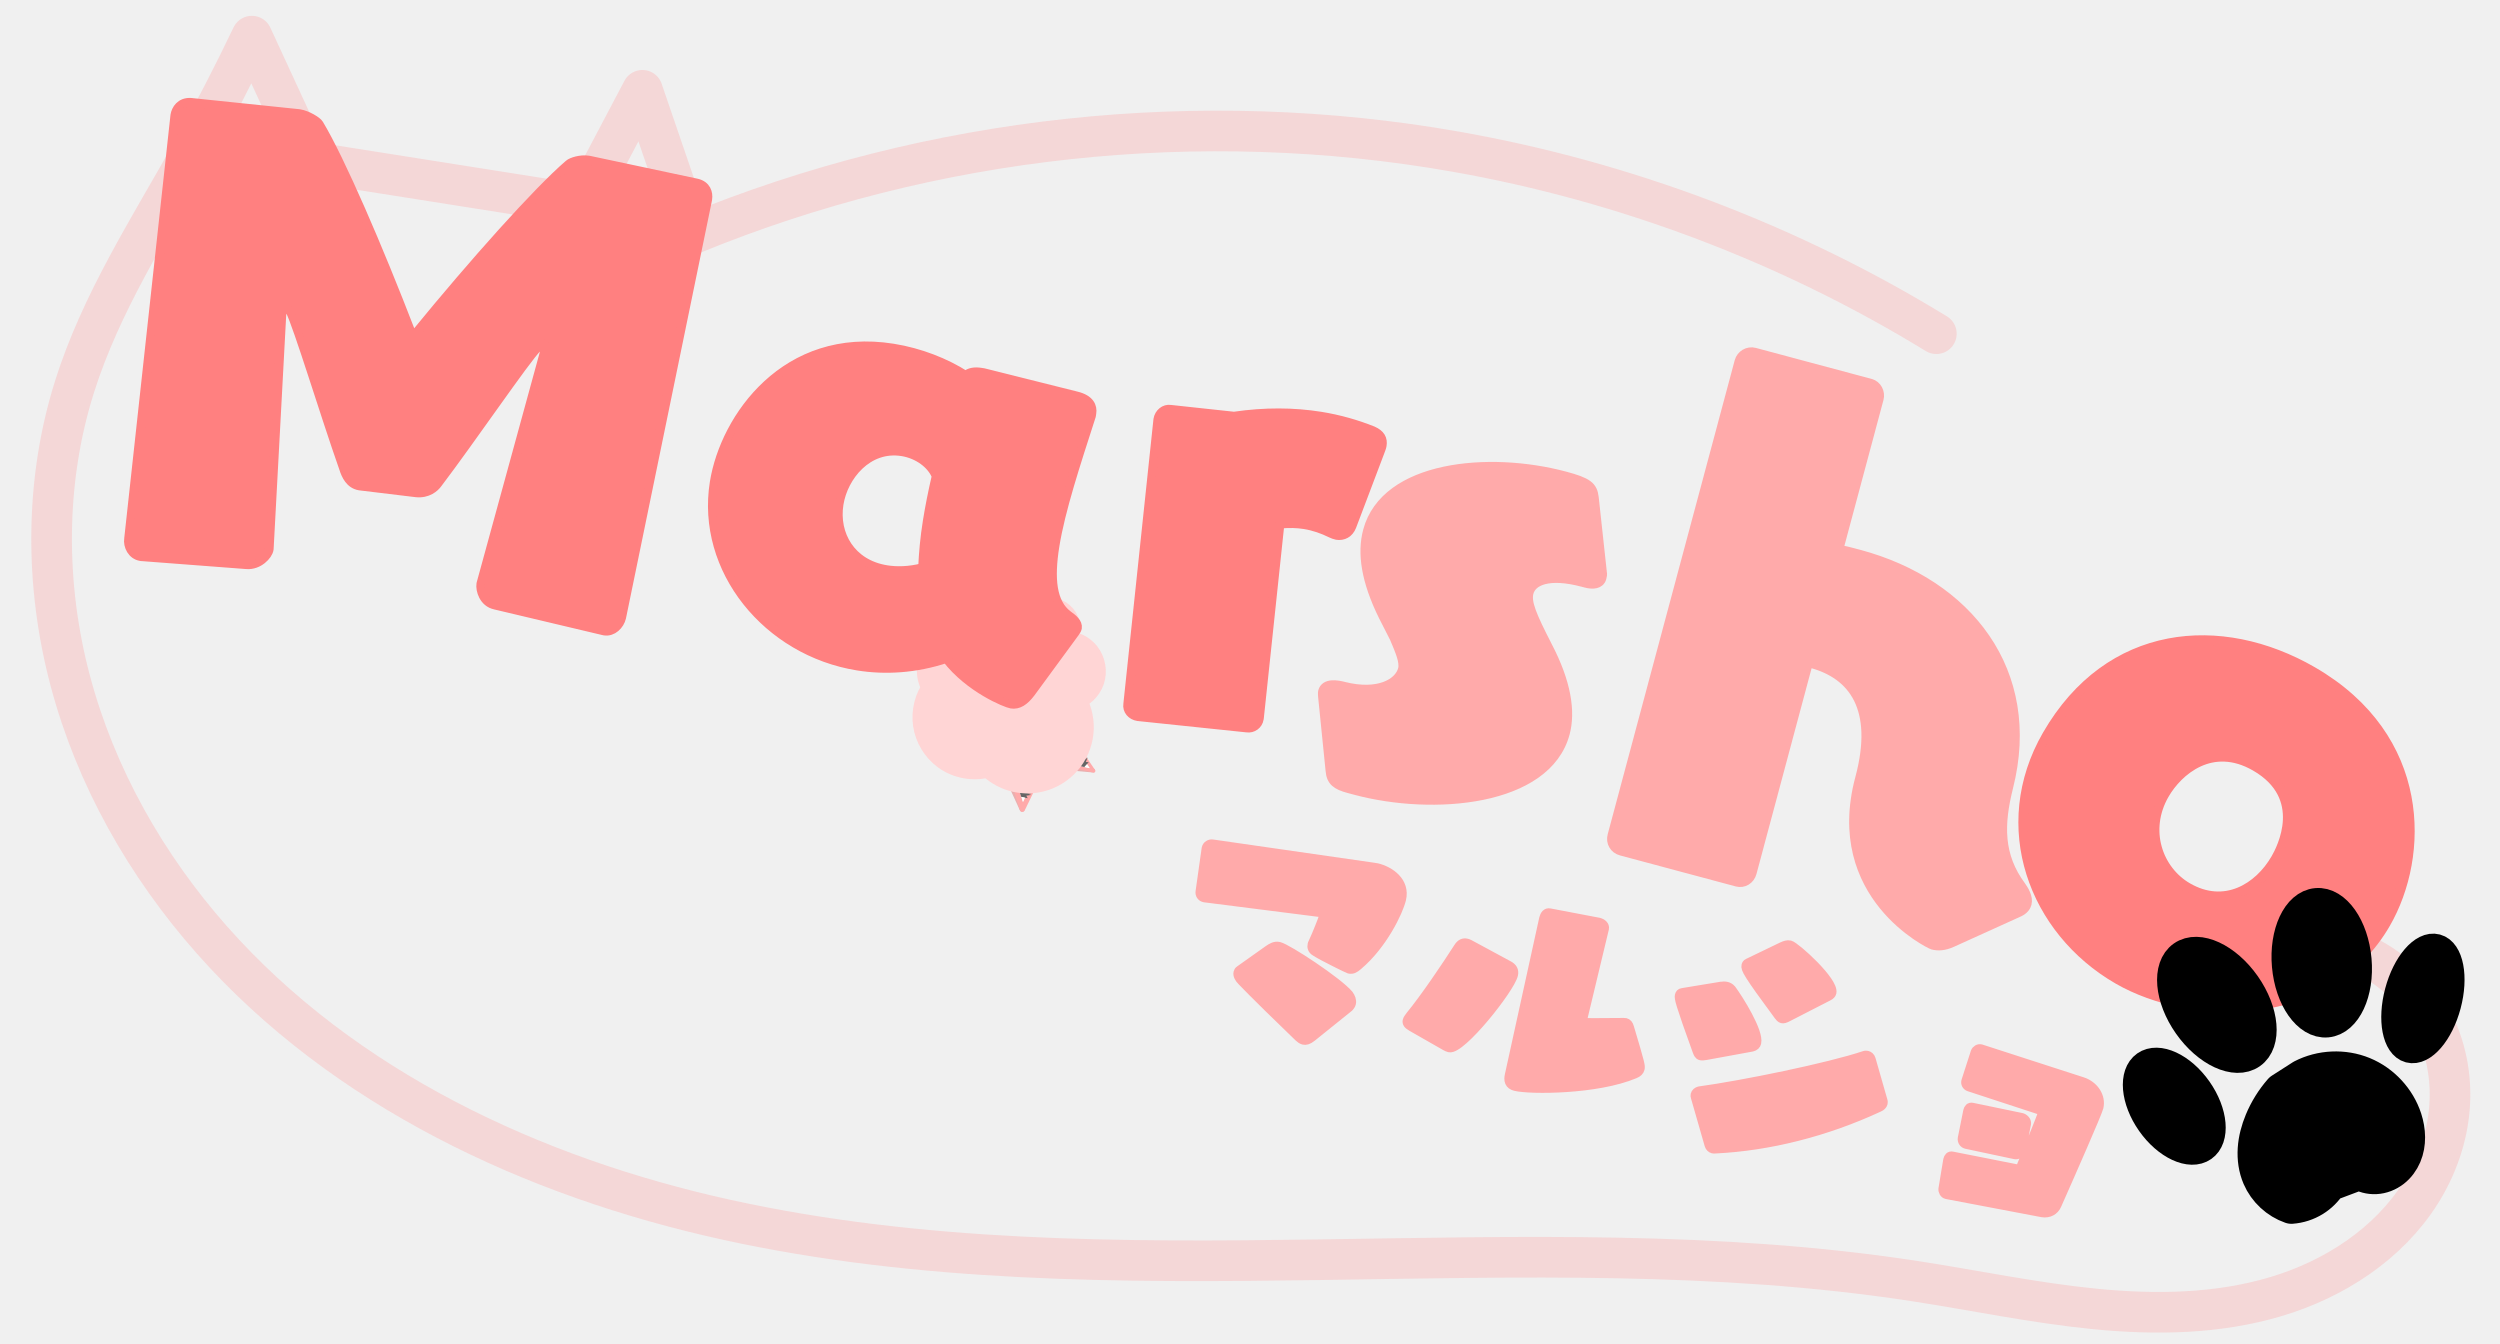
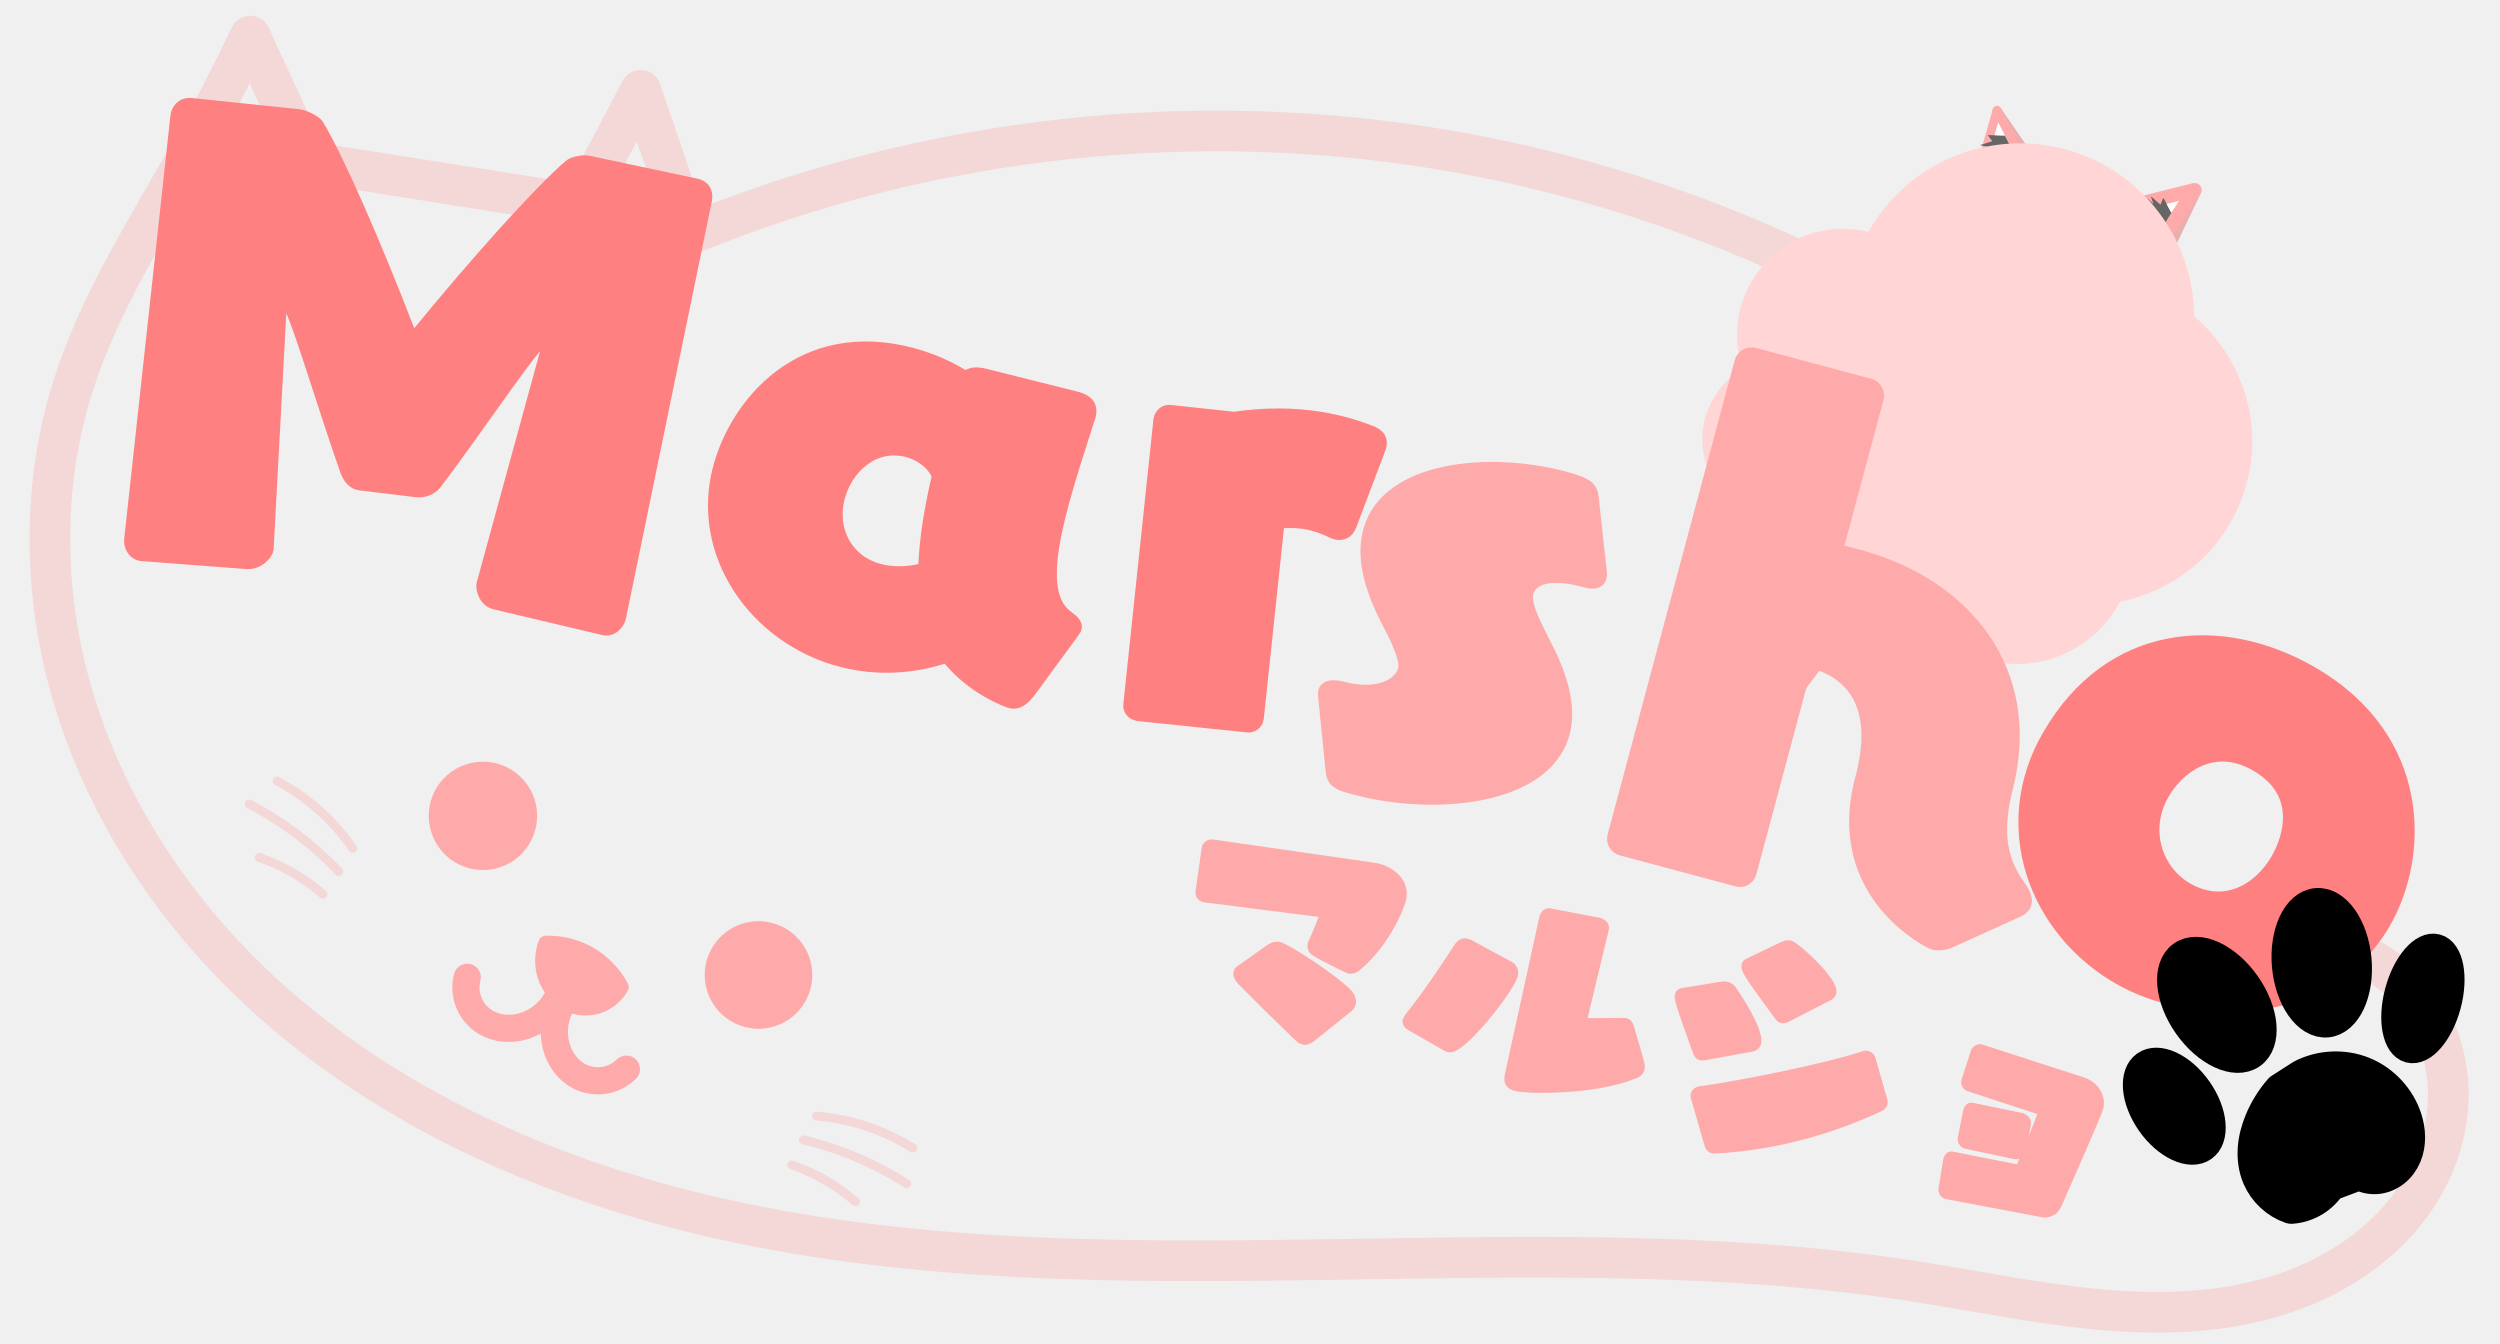
- <svg xmlns="http://www.w3.org/2000/svg" width="800" height="430" viewBox="0 0 211.667 113.771" version="1.1" id="svg1">
+ <svg xmlns="http://www.w3.org/2000/svg" width="800" height="430" viewBox="0 0 211.667 113.771" version="1.1" id="svg1" xml:space="preserve">
  <defs id="defs1">
-     </defs>
+     <clipPath clipPathUnits="userSpaceOnUse" id="clipPath5">
+       <path id="path50" style="stroke-width:0.1;stroke-linecap:square;paint-order:markers fill stroke;stop-color:#000000" d="m 438.251,553.764 859.871,0 v 201.396 l -859.871,0 z" />
+     </clipPath>
+     <clipPath clipPathUnits="userSpaceOnUse" id="clipPath24">
+       <rect style="fill:none;stroke:#000000;stroke-width:1;stroke-linecap:butt;stroke-linejoin:bevel;paint-order:stroke markers fill;stop-color:#000000" id="rect24" width="45" height="77.937" x="251.534" y="222.735" />
+     </clipPath>
+     <linearGradient id="swatch7">
+       <stop style="stop-color:#000000;stop-opacity:1;" offset="0" id="stop7" />
+     </linearGradient>
+   </defs>
  <g id="layer1">
-     <g id="g9" transform="translate(2.766515,-44.99227)">
-       <g id="g5" transform="matrix(-4.028127,5.035674,-5.035674,-4.028127,1412.25,333.7686)">
-         <path style="fill:#e9afaf;fill-opacity:1;stroke:#e9afaf;stroke-width:0.051;stroke-linecap:round;stroke-linejoin:bevel;stroke-dasharray:none;stroke-dashoffset:0;stroke-opacity:1;paint-order:normal" d="m 101.034,181.799 0.132,0.2" id="path21" />
-         <path style="fill:#e9afaf;fill-opacity:1;stroke:#e9afaf;stroke-width:0.063;stroke-linecap:round;stroke-linejoin:bevel;stroke-dasharray:none;stroke-dashoffset:0;stroke-opacity:1;paint-order:normal" d="m 102.015,182.21 -0.132,0.263" id="path21-3" />
-         <path style="fill:none;fill-opacity:1;stroke:#ffaaaa;stroke-width:0.044;stroke-linecap:round;stroke-linejoin:round;stroke-dasharray:none;stroke-dashoffset:0;stroke-opacity:1;paint-order:normal" d="m 100.913,182.182 0.121,-0.391 0.237,0.495" id="path8" />
-         <path style="fill:#666666;fill-opacity:1;stroke:none;stroke-width:0.072;stroke-linecap:round;stroke-linejoin:bevel;stroke-dasharray:none;stroke-dashoffset:0;stroke-opacity:1;paint-order:normal" d="m 101.07,181.918 -0.085,-0.004 0.022,0.031 -0.062,0.018 0.041,0.01 -0.046,0.011 0.155,-0.015 z" id="path23" />
-         <path style="fill:none;fill-opacity:1;stroke:#ffaaaa;stroke-width:0.069;stroke-linecap:round;stroke-linejoin:round;stroke-dasharray:none;stroke-dashoffset:0;stroke-opacity:1;paint-order:normal" d="m 101.613,182.299 0.399,-0.091 -0.311,0.453" id="path8-7" />
-         <path style="fill:none;fill-opacity:1;stroke:#ffaaaa;stroke-width:0.337;stroke-linecap:round;stroke-linejoin:round;stroke-dasharray:none;stroke-opacity:1;paint-order:normal" d="m 100.594,183.659 -1.207,1.536" id="path2" />
-         <path style="fill:#666666;fill-opacity:1;stroke:none;stroke-width:0.072;stroke-linecap:round;stroke-linejoin:bevel;stroke-dasharray:none;stroke-dashoffset:0;stroke-opacity:1;paint-order:normal" d="m 101.894,182.32 -0.039,-0.076 -0.015,0.035 -0.047,-0.044 0.012,0.04 -0.033,-0.034 0.091,0.127 z" id="path23-0" />
-         <path style="fill:#ffd5d5;fill-opacity:1;stroke:#ffd5d5;stroke-width:1;stroke-linecap:round;stroke-linejoin:round;stroke-dasharray:none;stroke-dashoffset:0;stroke-opacity:1" d="M 7.1,10.115 6.977,8.743 C 6.867,8.827 6.778,8.939 6.722,9.065 c -0.056,0.127 -0.079,0.268 -0.067,0.406 0.012,0.138 0.06,0.273 0.138,0.387 0.078,0.115 0.185,0.209 0.309,0.272 0.147,0.075 0.317,0.103 0.48,0.082 0.163,-0.022 0.32,-0.094 0.442,-0.204 0.268,0.229 0.637,0.333 0.985,0.279 0.225,-0.035 0.439,-0.134 0.611,-0.282 C 9.793,9.858 9.923,9.661 9.991,9.444 10.495,9.425 10.989,9.198 11.332,8.827 11.674,8.457 11.862,7.947 11.841,7.442 11.817,6.845 11.495,6.267 11.001,5.93 11.045,5.58 10.999,5.219 10.868,4.891 10.71,4.498 10.429,4.155 10.074,3.923 9.72,3.691 9.293,3.571 8.869,3.584 8.446,3.597 8.027,3.744 7.688,3.997 7.348,4.251 7.089,4.61 6.956,5.013 6.67,4.798 6.273,4.74 5.937,4.863 5.602,4.987 5.338,5.288 5.259,5.637 5.205,5.879 5.237,6.14 5.35,6.362 5.463,6.583 5.654,6.763 5.882,6.861 5.765,6.761 5.616,6.699 5.462,6.688 5.308,6.676 5.152,6.716 5.022,6.799 4.892,6.882 4.79,7.008 4.735,7.152 c -0.055,0.144 -0.061,0.306 -0.019,0.454 0.034,0.118 0.098,0.227 0.185,0.313 0.087,0.086 0.196,0.15 0.315,0.183 0.118,0.033 0.245,0.035 0.364,0.006 C 5.699,8.079 5.811,8.02 5.901,7.936 5.574,8.13 5.346,8.482 5.302,8.859 c -0.026,0.222 0.009,0.451 0.1,0.656 0.092,0.204 0.239,0.383 0.423,0.511 0.183,0.128 0.402,0.206 0.625,0.221 0.223,0.016 0.45,-0.03 0.65,-0.131 z" id="path3" transform="matrix(0.3367294,0,0,0.3367294,98.11929,180.92)" />
-         <path style="fill:#ffffff;fill-opacity:1;stroke:none;stroke-width:0;stroke-linecap:round;stroke-linejoin:round;stroke-dasharray:none;stroke-dashoffset:0;stroke-opacity:1;paint-order:normal" d="m 101.042,181.916 c -0.012,-6.4e-4 -0.022,-10e-4 -0.022,-0.002 -2.5e-4,-2.5e-4 0.004,-0.014 0.009,-0.03 0.005,-0.016 0.01,-0.03 0.01,-0.029 6.7e-4,6.9e-4 0.028,0.056 0.029,0.06 7.5e-4,0.002 5.7e-4,0.002 -0.002,0.002 -0.001,-7e-5 -0.012,-6.5e-4 -0.024,-0.001 z" id="path24" />
-         <path style="fill:#ffffff;fill-opacity:1;stroke:none;stroke-width:0;stroke-linecap:round;stroke-linejoin:round;stroke-dasharray:none;stroke-dashoffset:0;stroke-opacity:1;paint-order:normal" d="m 101.882,182.297 c -0.006,-0.011 -0.01,-0.021 -0.01,-0.021 0.001,-6.6e-4 0.058,-0.014 0.059,-0.014 4.8e-4,5e-5 -0.007,0.011 -0.016,0.024 -0.009,0.013 -0.018,0.026 -0.019,0.028 -0.001,0.002 -0.003,0.004 -0.003,0.004 -3.9e-4,-2.9e-4 -0.005,-0.01 -0.011,-0.021 z" id="path25" />
-       </g>
-       <path style="fill:none;stroke:#f4d7d7;stroke-width:3.44;stroke-linecap:round;stroke-linejoin:round;stroke-dasharray:none;stroke-opacity:1" d="m 185.885,124.657 c 2.909,-1.574 6.448,-1.942 9.619,-1 3.171,0.943 5.934,3.184 7.511,6.092 1.228,2.265 1.739,4.895 1.552,7.464 -0.187,2.569 -1.062,5.073 -2.428,7.257 -2.732,4.368 -7.345,7.348 -12.282,8.82 -4.937,1.473 -10.195,1.548 -15.322,1.042 -5.127,-0.506 -10.179,-1.576 -15.271,-2.36 -33.239,-5.116 -67.715,2.031 -100.562,-5.187 C 42.28,143.176 26.259,135.686 15.116,123.093 9.545,116.797 5.283,109.288 3.123,101.162 0.963,93.037 0.951,84.296 3.472,76.276 5.702,69.183 9.796,62.856 13.426,56.367 c 1.796,-3.21 3.487,-6.478 5.07,-9.798 l 4.911,10.64 23.039,3.642 5.115,-9.698 4.174,12.195 c 20.328,-8.359 43.044,-10.816 64.689,-6.998 14.367,2.535 28.25,7.793 40.691,15.412" id="path6" transform="translate(0.06334621,1.483743)" />
-       <path style="font-size:46.524px;font-family:'FOT-Yuruka Std';-inkscape-font-specification:'FOT-Yuruka Std';fill:#ff8080;stroke:#ff8080;stroke-width:0.727;stroke-linecap:round;stroke-linejoin:round" d="m 63.405,89.511 c 0.698,0 1.21,-0.698 1.256,-1.349 l 1.582,-36.056 v -0.093 c 0,-0.512 -0.279,-1.163 -1.163,-1.21 L 55.822,50.338 H 55.728 c -0.651,0 -1.396,0.372 -1.582,0.605 -2.28,2.698 -6.653,9.537 -10.468,16.097 -0.093,0.14 -0.14,0.233 -0.233,0.233 -0.093,0 -0.14,-0.047 -0.233,-0.186 -3.815,-6.56 -8.188,-13.445 -10.468,-16.144 -0.186,-0.233 -1.117,-0.605 -1.768,-0.605 h -0.093 l -9.165,0.512 c -0.884,0.093 -1.163,0.791 -1.163,1.303 l 1.814,36.009 c 0,0.651 0.512,1.349 1.256,1.349 h 0.047 l 8.933,-0.744 c 1.024,-0.093 1.675,-1.07 1.675,-1.582 v -0.047 L 32.188,67.366 V 67.04 c 0,-0.279 0.047,-0.465 0.14,-0.465 0.14,0 0.279,0.14 0.465,0.372 0.884,1.21 4.28,8.188 6.606,12.468 0.279,0.558 0.744,1.256 1.582,1.256 l 4.792,-0.186 c 1.024,-0.047 1.535,-0.698 1.721,-1.07 2.28,-4.28 5.676,-11.538 6.513,-12.701 0.186,-0.233 0.326,-0.372 0.419,-0.372 0.14,0 0.186,0.186 0.186,0.512 v 0.233 l -2.187,20.098 v 0.047 c 0,0.512 0.465,1.535 1.489,1.582 l 9.444,0.698 z m 39.359,-6.188 c 0.093,-0.186 0.14,-0.326 0.14,-0.419 0,-0.465 -0.512,-0.744 -0.977,-0.977 -1.489,-0.791 -2.001,-2.791 -2.001,-5.583 0,-3.071 0.651,-7.118 1.303,-11.352 v -0.233 c 0,-0.558 -0.326,-1.163 -1.535,-1.256 L 91.645,62.807 H 91.412 c -0.558,0 -0.977,0.14 -1.256,0.465 -1.814,-0.791 -4.094,-1.303 -6.42,-1.303 -9.212,0 -13.166,8.049 -13.166,13.631 0,7.49 6.699,13.445 14.469,13.445 2.373,0 4.885,-0.558 7.304,-1.814 2.326,2.187 5.583,2.931 6.048,2.931 0.605,0 1.07,-0.419 1.489,-1.21 z M 89.132,79.927 c -1.07,0.465 -2.094,0.651 -2.978,0.651 -3.024,0 -4.838,-2.233 -4.838,-4.838 0,-2.373 1.628,-5.211 4.559,-5.211 1.349,0 2.605,0.651 3.164,1.582 -0.093,1.396 -0.14,2.652 -0.14,3.861 0,1.442 0.093,2.745 0.233,3.955 z m 29.263,9.072 c 0.512,0 0.93,-0.419 0.93,-0.93 v -0.093 l -0.884,-16.469 c 0.744,-0.186 1.396,-0.279 2.047,-0.279 0.791,0 1.582,0.14 2.326,0.372 0.186,0.047 0.372,0.093 0.512,0.093 0.558,0 1.024,-0.326 1.163,-0.977 l 1.349,-6.56 c 0.046,-0.233 0.093,-0.419 0.093,-0.605 0,-0.558 -0.279,-0.93 -0.977,-1.117 -1.442,-0.326 -2.978,-0.512 -4.559,-0.512 -2.326,0 -4.745,0.372 -7.258,1.163 l -5.397,0.279 c -0.512,0 -0.93,0.465 -0.93,1.024 l 1.303,24.192 c 0,0.558 0.465,0.93 1.024,0.93 z" id="text1" transform="rotate(9.118869)" aria-label="Mar" />
-       <path d="m 137.136,79.1 c 6.807,0 15.9,-3.251 15.9,-9.246 0,-1.93 -1.016,-4.216 -3.353,-6.756 -1.93,-2.134 -2.692,-3.099 -2.692,-3.962 0,-1.016 1.168,-2.032 4.216,-2.032 h 0.203 c 0.66,0 1.219,-0.203 1.219,-0.762 0,-0.152 0,-0.305 -0.102,-0.508 l -2.286,-5.893 c -0.356,-0.914 -0.864,-1.118 -2.845,-1.118 -6.655,0 -14.935,3.048 -14.935,8.788 0,1.93 0.914,4.115 3.15,6.655 l 1.372,1.524 c 0.711,0.914 1.372,1.727 1.372,2.388 0,1.219 -1.422,2.642 -4.42,2.692 -0.61,0 -1.626,0.102 -1.626,0.864 0,0.102 0.051,0.254 0.102,0.406 l 2.235,5.893 c 0.305,0.864 0.813,1.067 1.93,1.067 z m 56.947,-4.572 c 0.356,-0.305 0.457,-0.61 0.457,-0.864 0,-0.559 -0.559,-1.067 -0.864,-1.321 -2.489,-1.981 -3.15,-4.521 -3.2,-7.823 -0.152,-10.058 -7.772,-15.748 -17.323,-15.748 -0.559,0 -1.168,0 -1.778,0.051 v -13.208 c 0,-0.559 -0.457,-1.067 -1.016,-1.067 h -10.16 c -0.61,0 -1.067,0.508 -1.067,1.067 V 77.169 c 0,0.61 0.457,1.067 1.067,1.067 h 10.16 c 0.559,0 1.016,-0.457 1.016,-1.067 V 58.729 h 0.254 c 3.658,0 6.502,2.184 6.502,8.331 0,10.312 9.398,12.04 9.601,12.04 0.457,0 0.965,-0.152 1.524,-0.61 z" id="text2" style="font-size:50.8px;font-family:'FOT-Yuruka Std';-inkscape-font-specification:'FOT-Yuruka Std';fill:#ffaaaa;stroke:#ffaaaa;stroke-width:0.794;stroke-linecap:round;stroke-linejoin:round" transform="rotate(15)" aria-label="sh" />
-       <path d="m 234.129,7.066 c 0,-6.604 -4.826,-15.392 -16.053,-15.392 -8.941,0 -16.764,5.436 -16.764,15.9 0,8.941 7.264,14.935 15.545,14.935 7.214,0 17.272,-5.537 17.272,-15.443 z m -16.053,5.74 c -2.896,0 -5.639,-2.337 -5.639,-5.842 0,-2.286 1.219,-5.893 5.486,-5.893 5.182,0 5.385,4.928 5.385,5.893 0,2.896 -1.626,5.842 -5.232,5.842 z" id="text3" style="font-size:50.8px;font-family:'FOT-Yuruka Std';-inkscape-font-specification:'FOT-Yuruka Std';fill:#ff8080;stroke:#ff8080;stroke-width:0.794;stroke-linecap:round;stroke-linejoin:round" transform="rotate(30)" aria-label="o" />
-       <g id="g3" transform="rotate(4.93071,201.1416,789.8405)">
-         <path id="path45" style="stroke:#000000;stroke-width:2.309;stroke-linecap:round;stroke-linejoin:round" transform="rotate(9.999999)" d="m 168.448,104.575 a 2.148,4.446 0 0 1 -2.148,4.446 2.148,4.446 0 0 1 -2.148,-4.446 2.148,4.446 0 0 1 2.148,-4.446 2.148,4.446 0 0 1 2.148,4.446 z" />
-         <path id="path47" style="stroke:#000000;stroke-width:2.633;stroke-linecap:round;stroke-linejoin:round" transform="rotate(-40)" d="m 15.109,185.034 a 2.914,5.027 0 0 1 -2.914,5.027 2.914,5.027 0 0 1 -2.914,-5.027 2.914,5.027 0 0 1 2.914,-5.027 2.914,5.027 0 0 1 2.914,5.027 z" />
-         <path id="path47-4" style="stroke:#000000;stroke-width:2.633;stroke-linecap:round;stroke-linejoin:round" transform="rotate(-9.999999)" d="m 115.153,151.38 a 2.914,5.027 0 0 1 -2.914,5.027 2.914,5.027 0 0 1 -2.914,-5.027 2.914,5.027 0 0 1 2.914,-5.027 2.914,5.027 0 0 1 2.914,5.027 z" />
-         <path id="path47-4-3" style="stroke:#000000;stroke-width:2.265;stroke-linecap:round;stroke-linejoin:round" transform="rotate(-40)" d="m 6.82,189.986 a 2.507,4.325 0 0 1 -2.507,4.325 2.507,4.325 0 0 1 -2.507,-4.325 2.507,4.325 0 0 1 2.507,-4.325 2.507,4.325 0 0 1 2.507,4.325 z" />
-         <path style="fill:#000000;stroke:#000000;stroke-width:8;stroke-linecap:round;stroke-linejoin:round;stroke-dasharray:none;stroke-opacity:1" d="m 636.43,289.918 c -3.042,-0.765 -5.725,-2.858 -7.209,-5.622 -0.969,-1.805 -1.433,-3.859 -1.477,-5.908 -0.043,-2.048 0.324,-4.092 0.943,-6.046 0.788,-2.489 1.986,-4.847 3.53,-6.952 l 4.283,-3.294 c 3.794,-2.4 8.654,-3.036 12.938,-1.695 4.284,1.341 7.913,4.636 9.662,8.771 1.03,2.437 1.415,5.23 0.596,7.746 -0.41,1.258 -1.119,2.425 -2.091,3.323 -0.972,0.897 -2.21,1.516 -3.521,1.692 -1.208,0.162 -2.465,-0.057 -3.548,-0.617 l -6.499,3.109 c -0.724,1.397 -1.77,2.627 -3.033,3.566 -1.341,0.997 -2.925,1.664 -4.575,1.927 z" id="path48" transform="matrix(0.3899343,0,0,0.3899343,-112.138,37.22943)" />
-       </g>
-       <path d="m 134.539,93.474 c 0.218,0 0.306,0.109 0.306,0.328 0,0.175 -0.197,1.573 -0.35,2.294 -0.022,0.066 -0.022,0.109 -0.022,0.175 0,0.218 0.109,0.437 0.415,0.524 0.655,0.24 3.037,0.765 3.102,0.765 0.328,0 0.481,-0.197 0.677,-0.459 1.617,-2.185 2.272,-5.222 2.272,-6.314 0,-1.551 -1.529,-2.119 -2.644,-2.119 -0.109,0 -0.197,0.022 -0.284,0.022 l -13.721,1.267 c -0.24,0.022 -0.437,0.218 -0.437,0.459 v 0.044 l 0.35,3.67 c 0.022,0.24 0.218,0.415 0.437,0.415 h 0.044 l 9.81,-1.071 z m 4.195,7.254 c 0.087,-0.131 0.131,-0.262 0.131,-0.393 0,-0.24 -0.153,-0.481 -0.393,-0.677 -1.114,-0.83 -5.921,-2.578 -6.686,-2.578 -0.35,0 -0.59,0.24 -0.808,0.481 l -1.966,2.25 c -0.066,0.066 -0.087,0.153 -0.087,0.24 0,0.218 0.218,0.459 0.481,0.612 0.896,0.59 4.544,2.775 5.79,3.496 0.153,0.087 0.306,0.153 0.459,0.153 0.175,0 0.371,-0.087 0.612,-0.393 z m 14.551,2.36 c 0,0.503 0.175,0.852 0.721,0.852 1.289,0 6.773,-1.311 9.591,-3.386 0.218,-0.153 0.328,-0.328 0.328,-0.524 0,-0.24 -0.022,-0.328 -1.682,-3.19 -0.131,-0.24 -0.262,-0.328 -0.437,-0.328 -0.087,0 -0.197,0.044 -0.306,0.066 -2.556,0.634 -2.797,0.699 -2.993,0.699 -0.218,0 -0.284,-0.109 -0.284,-0.481 v -7.603 c 0,-0.262 -0.284,-0.415 -0.568,-0.415 h -0.044 l -4.195,0.197 c -0.284,0 -0.393,0.284 -0.393,0.568 z m -5.855,-1.092 c 0.153,0.044 0.262,0.066 0.371,0.066 1.027,0 3.845,-6.03 3.845,-7.275 0,-0.393 -0.24,-0.59 -0.568,-0.677 l -3.692,-0.983 c -0.066,-0.022 -0.153,-0.022 -0.218,-0.022 -0.262,0 -0.481,0.131 -0.612,0.524 -0.612,1.77 -1.77,4.85 -2.6,6.554 -0.087,0.197 -0.153,0.35 -0.153,0.481 0,0.175 0.109,0.306 0.481,0.415 z m 25.278,-5.965 c 0.218,-0.109 0.306,-0.262 0.306,-0.437 0,-0.961 -2.316,-3.234 -3.124,-3.911 -0.153,-0.109 -0.306,-0.153 -0.459,-0.153 -0.153,0 -0.328,0.044 -0.481,0.109 l -3.059,1.289 c -0.131,0.044 -0.175,0.153 -0.175,0.284 0,0.24 0.153,0.59 2.556,4.239 0.131,0.175 0.197,0.306 0.393,0.306 0.109,0 0.24,-0.044 0.437,-0.131 z m 10.05,-1.355 c -0.087,-0.153 -0.24,-0.24 -0.393,-0.24 -0.066,0 -0.131,0.022 -0.197,0.044 -2.709,1.704 -9.504,4.872 -12.934,6.205 -0.153,0.087 -0.262,0.218 -0.262,0.393 0,0.066 0.022,0.131 0.066,0.197 l 2.076,3.671 c 0.087,0.153 0.24,0.24 0.393,0.24 0.066,0 0.131,-0.022 0.197,-0.044 4.348,-1.267 8.761,-3.561 12.672,-6.664 0.153,-0.109 0.24,-0.262 0.24,-0.415 0,-0.066 -0.022,-0.109 -0.044,-0.175 z m -4.741,-4.348 c 0.131,-0.109 0.197,-0.24 0.197,-0.35 0,-0.983 -3.911,-3.102 -4.391,-3.102 -0.218,0 -0.415,0.131 -0.612,0.284 l -2.491,2.032 c -0.087,0.066 -0.109,0.153 -0.109,0.24 0,0.284 0.24,0.612 3.649,3.474 0.131,0.109 0.24,0.197 0.371,0.197 0.109,0 0.24,-0.066 0.459,-0.262 z m 21.87,13.611 c 0.568,-0.044 0.961,-0.415 1.049,-0.918 0.546,-2.95 1.529,-8.412 1.529,-8.87 0,-0.918 -0.808,-1.704 -1.857,-1.792 l -8.98,-0.699 h -0.044 c -0.197,0 -0.371,0.175 -0.393,0.371 l -0.197,2.556 v 0.044 c 0,0.197 0.153,0.371 0.371,0.393 l 6.423,0.524 c 0.066,0 0.131,0.044 0.131,0.262 0,0.284 -0.612,4.26 -0.699,4.741 -0.022,0.175 -0.087,0.24 -0.371,0.284 l -5.484,0.218 c -0.24,0 -0.306,0.197 -0.306,0.371 v 0.066 l 0.175,2.447 c 0.022,0.197 0.197,0.393 0.393,0.393 h 0.044 z m -3.386,-4.239 c 0.218,-0.022 0.415,-0.197 0.415,-0.393 v -0.044 l -0.087,-2.338 c -0.022,-0.262 -0.328,-0.415 -0.524,-0.415 l -4.26,0.131 c -0.24,0 -0.306,0.197 -0.306,0.371 v 0.066 l 0.087,2.316 c 0.022,0.24 0.218,0.415 0.437,0.415 z" id="text4" style="font-size:21.848px;font-family:'FOT-Yuruka Std';-inkscape-font-specification:'FOT-Yuruka Std';fill:#ffaaaa;stroke:#ffaaaa;stroke-width:0.768;stroke-linecap:round;stroke-linejoin:round" aria-label="マルショ" transform="rotate(13.47969)" />
+     <path style="fill:none;stroke:#f4d7d7;stroke-width:3.44;stroke-linecap:round;stroke-linejoin:round;stroke-dasharray:none;stroke-opacity:1" d="m 188.57,81.148 c 2.909,-1.574 6.448,-1.942 9.619,-1 3.171,0.943 5.934,3.184 7.511,6.092 1.228,2.265 1.739,4.895 1.552,7.464 -0.187,2.569 -1.062,5.073 -2.428,7.257 -2.732,4.368 -7.345,7.348 -12.282,8.82 -4.937,1.473 -10.195,1.548 -15.322,1.042 -5.127,-0.506 -10.179,-1.576 -15.271,-2.36 -33.239,-5.116 -67.715,2.031 -100.562,-5.187 C 44.964,99.668 28.944,92.177 17.801,79.585 12.229,73.288 7.967,65.779 5.807,57.654 3.648,49.528 3.635,40.788 6.157,32.767 8.386,25.674 12.48,19.347 16.111,12.859 17.907,9.649 19.598,6.381 21.181,3.06 l 4.911,10.64 23.039,3.642 5.115,-9.698 4.174,12.195 C 78.748,11.479 101.464,9.022 123.109,12.841 c 14.367,2.535 28.25,7.793 40.691,15.412" id="path6" />
+     <g id="g5" transform="matrix(16.95184,-0.3355007,0.3355007,16.95184,-1604.613,-3038.457)">
+       <path style="fill:#e9afaf;fill-opacity:1;stroke:#e9afaf;stroke-width:0.051;stroke-linecap:round;stroke-linejoin:bevel;stroke-dasharray:none;stroke-dashoffset:0;stroke-opacity:1;paint-order:normal" d="m 101.034,181.799 0.132,0.2" id="path21" />
+       <path style="fill:#e9afaf;fill-opacity:1;stroke:#e9afaf;stroke-width:0.063;stroke-linecap:round;stroke-linejoin:bevel;stroke-dasharray:none;stroke-dashoffset:0;stroke-opacity:1;paint-order:normal" d="m 102.015,182.21 -0.132,0.263" id="path21-3" />
+       <path style="fill:none;fill-opacity:1;stroke:#ffaaaa;stroke-width:0.044;stroke-linecap:round;stroke-linejoin:round;stroke-dasharray:none;stroke-dashoffset:0;stroke-opacity:1;paint-order:normal" d="m 100.913,182.182 0.121,-0.391 0.237,0.495" id="path8" />
+       <path style="fill:#666666;fill-opacity:1;stroke:none;stroke-width:0.072;stroke-linecap:round;stroke-linejoin:bevel;stroke-dasharray:none;stroke-dashoffset:0;stroke-opacity:1;paint-order:normal" d="m 101.07,181.918 -0.085,-0.004 0.022,0.031 -0.062,0.018 0.041,0.01 -0.046,0.011 0.155,-0.015 z" id="path23" />
+       <path style="fill:none;fill-opacity:1;stroke:#ffaaaa;stroke-width:0.069;stroke-linecap:round;stroke-linejoin:round;stroke-dasharray:none;stroke-dashoffset:0;stroke-opacity:1;paint-order:normal" d="m 101.613,182.299 0.399,-0.091 -0.311,0.453" id="path8-7" />
+       <path style="fill:none;fill-opacity:1;stroke:#ffaaaa;stroke-width:0.337;stroke-linecap:round;stroke-linejoin:round;stroke-dasharray:none;stroke-opacity:1;paint-order:normal" d="m 100.594,183.659 -1.207,1.536" id="path2" />
+       <path style="fill:#666666;fill-opacity:1;stroke:none;stroke-width:0.072;stroke-linecap:round;stroke-linejoin:bevel;stroke-dasharray:none;stroke-dashoffset:0;stroke-opacity:1;paint-order:normal" d="m 101.894,182.32 -0.039,-0.076 -0.015,0.035 -0.047,-0.044 0.012,0.04 -0.033,-0.034 0.091,0.127 z" id="path23-0" />
+       <path style="fill:#ffd5d5;fill-opacity:1;stroke:#ffd5d5;stroke-width:1;stroke-linecap:round;stroke-linejoin:round;stroke-dasharray:none;stroke-dashoffset:0;stroke-opacity:1" d="M 7.1,10.115 6.977,8.743 C 6.867,8.827 6.778,8.939 6.722,9.065 c -0.056,0.127 -0.079,0.268 -0.067,0.406 0.012,0.138 0.06,0.273 0.138,0.387 0.078,0.115 0.185,0.209 0.309,0.272 0.147,0.075 0.317,0.103 0.48,0.082 0.163,-0.022 0.32,-0.094 0.442,-0.204 C 8.292,10.237 8.661,10.342 9.009,10.288 9.234,10.253 9.448,10.154 9.62,10.006 9.793,9.858 9.923,9.661 9.991,9.444 10.495,9.425 10.989,9.198 11.332,8.827 11.674,8.457 11.862,7.947 11.841,7.442 11.817,6.845 11.495,6.267 11.001,5.93 11.045,5.58 10.999,5.219 10.868,4.891 10.71,4.498 10.429,4.155 10.074,3.923 9.72,3.691 9.293,3.571 8.869,3.584 8.446,3.597 8.027,3.744 7.688,3.997 7.348,4.251 7.089,4.61 6.956,5.013 6.67,4.798 6.273,4.74 5.937,4.863 5.602,4.987 5.338,5.288 5.259,5.637 5.205,5.879 5.237,6.14 5.35,6.362 5.463,6.583 5.654,6.763 5.882,6.861 5.765,6.761 5.616,6.699 5.462,6.688 5.308,6.676 5.152,6.716 5.022,6.799 4.892,6.882 4.79,7.008 4.735,7.152 c -0.055,0.144 -0.061,0.306 -0.019,0.454 0.034,0.118 0.098,0.227 0.185,0.313 0.087,0.086 0.196,0.15 0.315,0.183 0.118,0.033 0.245,0.035 0.364,0.006 C 5.699,8.079 5.811,8.02 5.901,7.936 5.574,8.13 5.346,8.482 5.302,8.859 c -0.026,0.222 0.009,0.451 0.1,0.656 0.092,0.204 0.239,0.383 0.423,0.511 0.183,0.128 0.402,0.206 0.625,0.221 0.223,0.016 0.45,-0.03 0.65,-0.131 z" id="path3" transform="matrix(0.3367294,0,0,0.3367294,98.11929,180.92)" />
+       <path style="fill:#ffffff;fill-opacity:1;stroke:none;stroke-width:0;stroke-linecap:round;stroke-linejoin:round;stroke-dasharray:none;stroke-dashoffset:0;stroke-opacity:1;paint-order:normal" d="m 101.042,181.916 c -0.012,-6.4e-4 -0.022,-10e-4 -0.022,-0.002 -2.5e-4,-2.5e-4 0.004,-0.014 0.009,-0.03 0.005,-0.016 0.01,-0.03 0.01,-0.029 6.7e-4,6.9e-4 0.028,0.056 0.029,0.06 7.5e-4,0.002 5.7e-4,0.002 -0.002,0.002 -0.001,-7e-5 -0.012,-6.5e-4 -0.024,-0.001 z" id="path24" />
+       <path style="fill:#ffffff;fill-opacity:1;stroke:none;stroke-width:0;stroke-linecap:round;stroke-linejoin:round;stroke-dasharray:none;stroke-dashoffset:0;stroke-opacity:1;paint-order:normal" d="m 101.882,182.297 c -0.006,-0.011 -0.01,-0.021 -0.01,-0.021 0.001,-6.6e-4 0.058,-0.014 0.059,-0.014 4.8e-4,5e-5 -0.007,0.011 -0.016,0.024 -0.009,0.013 -0.018,0.026 -0.019,0.028 -0.001,0.002 -0.003,0.004 -0.003,0.004 -3.9e-4,-2.9e-4 -0.005,-0.01 -0.011,-0.021 z" id="path25" />
+     </g>
+     <path style="font-size:46.524px;font-family:'FOT-Yuruka Std';-inkscape-font-specification:'FOT-Yuruka Std';fill:#ff8080;stroke:#ff8080;stroke-width:0.727;stroke-linecap:round;stroke-linejoin:round" d="m 51.184,53.436 c 0.689,0.111 1.305,-0.497 1.454,-1.133 l 7.276,-35.349 0.015,-0.092 c 0.081,-0.505 -0.091,-1.193 -0.957,-1.379 l -9.067,-1.927 -0.092,-0.015 c -0.643,-0.103 -1.437,0.146 -1.658,0.346 -2.678,2.303 -8.08,8.362 -12.887,14.235 -0.114,0.123 -0.175,0.208 -0.267,0.193 -0.092,-0.015 -0.13,-0.068 -0.2,-0.221 C 32.075,21.014 28.848,13.522 27.025,10.497 26.878,10.237 26.018,9.723 25.375,9.619 L 25.283,9.605 16.153,8.657 c -0.888,-0.048 -1.274,0.597 -1.355,1.102 L 10.883,45.601 c -0.103,0.643 0.291,1.413 1.026,1.531 l 0.046,0.007 8.938,0.681 c 1.025,0.07 1.823,-0.791 1.904,-1.296 l 0.007,-0.046 1.067,-19.854 0.052,-0.322 c 0.044,-0.276 0.12,-0.452 0.212,-0.437 0.138,0.022 0.253,0.182 0.4,0.441 0.681,1.334 2.928,8.763 4.547,13.358 0.187,0.595 0.536,1.358 1.363,1.491 l 4.761,0.576 c 1.018,0.116 1.626,-0.446 1.869,-0.784 2.929,-3.865 7.433,-10.493 8.444,-11.508 0.221,-0.2 0.381,-0.316 0.472,-0.301 0.138,0.022 0.154,0.213 0.103,0.535 l -0.037,0.23 -5.344,19.498 -0.007,0.046 c -0.081,0.505 0.216,1.59 1.219,1.798 l 9.214,2.186 z m 39.842,0.128 c 0.121,-0.169 0.189,-0.299 0.204,-0.391 0.074,-0.459 -0.387,-0.816 -0.81,-1.119 -1.345,-1.017 -1.533,-3.073 -1.09,-5.829 0.487,-3.032 1.771,-6.925 3.085,-11.002 l 0.037,-0.23 c 0.088,-0.551 -0.137,-1.2 -1.317,-1.484 l -7.836,-1.965 -0.23,-0.037 c -0.551,-0.088 -0.987,-0.017 -1.314,0.26 -1.666,-1.068 -3.836,-1.935 -6.133,-2.304 -9.095,-1.46 -14.275,5.86 -15.16,11.373 -1.187,7.396 4.484,14.337 12.155,15.568 2.343,0.376 4.912,0.223 7.499,-0.634 1.95,2.528 5.048,3.779 5.507,3.852 0.597,0.096 1.123,-0.244 1.662,-0.958 z M 78.105,48.051 c -1.13,0.29 -2.17,0.311 -3.043,0.171 -2.986,-0.479 -4.423,-2.972 -4.01,-5.544 0.376,-2.343 2.434,-4.887 5.327,-4.422 1.332,0.214 2.469,1.056 2.873,2.063 -0.313,1.363 -0.558,2.596 -0.75,3.791 -0.229,1.424 -0.343,2.725 -0.397,3.941 z M 105.561,61.646 c 0.505,0.081 0.985,-0.266 1.066,-0.771 l 0.015,-0.092 1.737,-16.401 c 0.764,-0.066 1.422,-0.054 2.065,0.049 0.781,0.125 1.54,0.388 2.238,0.736 0.176,0.075 0.353,0.151 0.491,0.173 0.551,0.088 1.062,-0.159 1.303,-0.78 l 2.372,-6.263 c 0.083,-0.222 0.158,-0.399 0.188,-0.582 0.088,-0.551 -0.128,-0.963 -0.788,-1.257 -1.372,-0.55 -2.859,-0.977 -4.421,-1.228 -2.297,-0.369 -4.744,-0.385 -7.35,-0.002 l -5.373,-0.58 c -0.505,-0.081 -0.992,0.312 -1.081,0.863 l -2.548,24.093 c -0.088,0.551 0.312,0.992 0.863,1.081 z" id="text1" aria-label="Mar" />
+     <path d="m 114.757,66.905 c 6.575,1.762 16.2,0.975 17.752,-4.815 0.5,-1.865 0.11,-4.336 -1.49,-7.394 -1.312,-2.561 -1.799,-3.69 -1.575,-4.524 0.263,-0.981 1.655,-1.66 4.599,-0.871 l 0.196,0.053 c 0.638,0.171 1.23,0.119 1.375,-0.42 0.039,-0.147 0.079,-0.294 0.033,-0.517 l -0.683,-6.284 c -0.107,-0.975 -0.545,-1.303 -2.459,-1.816 -6.428,-1.722 -15.215,-0.921 -16.701,4.623 -0.5,1.865 -0.182,4.211 1.32,7.243 l 0.93,1.827 c 0.45,1.067 0.878,2.023 0.707,2.661 -0.316,1.178 -2.058,2.183 -4.966,1.457 -0.589,-0.158 -1.597,-0.323 -1.794,0.413 -0.026,0.098 -0.017,0.258 -0.007,0.419 l 0.634,6.271 c 0.071,0.913 0.509,1.241 1.589,1.53 z m 56.19,10.323 c 0.422,-0.202 0.599,-0.47 0.665,-0.716 0.145,-0.54 -0.264,-1.175 -0.492,-1.499 -1.892,-2.558 -1.872,-5.182 -1.067,-8.385 2.456,-9.755 -3.432,-17.223 -12.657,-19.695 -0.54,-0.145 -1.129,-0.302 -1.731,-0.411 l 3.418,-12.758 c 0.145,-0.54 -0.166,-1.149 -0.705,-1.293 l -9.814,-2.63 c -0.589,-0.158 -1.162,0.215 -1.307,0.754 l -10.755,40.138 c -0.158,0.589 0.166,1.149 0.754,1.307 l 9.814,2.63 c 0.54,0.145 1.1,-0.179 1.257,-0.767 l 4.773,-17.812 0.245,0.066 c 3.533,0.947 5.715,3.793 4.125,9.73 -2.669,9.961 5.962,14.062 6.158,14.114 0.442,0.118 0.972,0.103 1.63,-0.194 z" id="text2" style="font-size:50.8px;font-family:'FOT-Yuruka Std';-inkscape-font-specification:'FOT-Yuruka Std';fill:#ffaaaa;stroke:#ffaaaa;stroke-width:0.794;stroke-linecap:round;stroke-linejoin:round" aria-label="sh" />
+     <path d="m 201.996,78.191 c 3.302,-5.719 3.517,-15.743 -6.206,-21.357 -7.743,-4.47 -17.236,-3.675 -22.468,5.388 -4.47,7.743 -1.176,16.566 5.995,20.707 6.247,3.607 17.727,3.841 22.68,-4.738 z m -16.772,-3.055 c -2.508,-1.448 -3.715,-4.843 -1.962,-7.879 1.143,-1.98 4.002,-4.494 7.698,-2.36 4.487,2.591 2.2,6.96 1.717,7.796 -1.448,2.508 -4.329,4.247 -7.452,2.443 z" id="text3" style="font-size:50.8px;font-family:'FOT-Yuruka Std';-inkscape-font-specification:'FOT-Yuruka Std';fill:#ff8080;stroke:#ff8080;stroke-width:0.794;stroke-linecap:round;stroke-linejoin:round" aria-label="o" />
+     <g id="g3" transform="rotate(4.93071,725.0207,799.472)">
+       <path id="path45" style="stroke:#000000;stroke-width:2.309;stroke-linecap:round;stroke-linejoin:round" transform="rotate(9.999999)" d="m 168.448,104.575 a 2.148,4.446 0 0 1 -2.148,4.446 2.148,4.446 0 0 1 -2.148,-4.446 2.148,4.446 0 0 1 2.148,-4.446 2.148,4.446 0 0 1 2.148,4.446 z" />
+       <path id="path47" style="stroke:#000000;stroke-width:2.633;stroke-linecap:round;stroke-linejoin:round" transform="rotate(-40)" d="m 15.109,185.034 a 2.914,5.027 0 0 1 -2.914,5.027 2.914,5.027 0 0 1 -2.914,-5.027 2.914,5.027 0 0 1 2.914,-5.027 2.914,5.027 0 0 1 2.914,5.027 z" />
+       <path id="path47-4" style="stroke:#000000;stroke-width:2.633;stroke-linecap:round;stroke-linejoin:round" transform="rotate(-9.999999)" d="m 115.153,151.38 a 2.914,5.027 0 0 1 -2.914,5.027 2.914,5.027 0 0 1 -2.914,-5.027 2.914,5.027 0 0 1 2.914,-5.027 2.914,5.027 0 0 1 2.914,5.027 z" />
+       <path id="path47-4-3" style="stroke:#000000;stroke-width:2.265;stroke-linecap:round;stroke-linejoin:round" transform="rotate(-40)" d="m 6.82,189.986 a 2.507,4.325 0 0 1 -2.507,4.325 2.507,4.325 0 0 1 -2.507,-4.325 2.507,4.325 0 0 1 2.507,-4.325 2.507,4.325 0 0 1 2.507,4.325 z" />
+       <path style="fill:#000000;stroke:#000000;stroke-width:8;stroke-linecap:round;stroke-linejoin:round;stroke-dasharray:none;stroke-opacity:1" d="m 636.43,289.918 c -3.042,-0.765 -5.725,-2.858 -7.209,-5.622 -0.969,-1.805 -1.433,-3.859 -1.477,-5.908 -0.043,-2.048 0.324,-4.092 0.943,-6.046 0.788,-2.489 1.986,-4.847 3.53,-6.952 l 4.283,-3.294 c 3.794,-2.4 8.654,-3.036 12.938,-1.695 4.284,1.341 7.913,4.636 9.662,8.771 1.03,2.437 1.415,5.23 0.596,7.746 -0.41,1.258 -1.119,2.425 -2.091,3.323 -0.972,0.897 -2.21,1.516 -3.521,1.692 -1.208,0.162 -2.465,-0.057 -3.548,-0.617 l -6.499,3.109 c -0.724,1.397 -1.77,2.627 -3.033,3.566 -1.341,0.997 -2.925,1.664 -4.575,1.927 z" id="path48" transform="matrix(0.3899343,0,0,0.3899343,-112.138,37.22943)" />
+     </g>
+     <path d="m 111.81,77.268 c 0.212,0.051 0.272,0.178 0.221,0.39 -0.041,0.17 -0.558,1.484 -0.875,2.149 -0.036,0.059 -0.047,0.101 -0.062,0.165 -0.051,0.212 0.004,0.45 0.281,0.607 0.581,0.386 2.775,1.452 2.839,1.467 0.319,0.076 0.513,-0.079 0.766,-0.288 2.082,-1.748 3.427,-4.548 3.681,-5.611 0.362,-1.508 -0.993,-2.417 -2.077,-2.677 -0.106,-0.025 -0.196,-0.025 -0.281,-0.045 l -13.638,-1.966 c -0.239,-0.035 -0.476,0.111 -0.532,0.344 l -0.01,0.043 -0.516,3.651 c -0.035,0.239 0.116,0.455 0.328,0.506 l 0.043,0.01 9.789,1.246 z m 2.388,8.032 c 0.116,-0.107 0.189,-0.224 0.219,-0.352 0.056,-0.234 -0.037,-0.503 -0.225,-0.75 -0.89,-1.067 -5.157,-3.887 -5.9,-4.065 -0.34,-0.081 -0.63,0.096 -0.898,0.279 l -2.437,1.73 c -0.079,0.048 -0.121,0.128 -0.141,0.213 -0.051,0.212 0.106,0.497 0.325,0.707 0.734,0.782 3.772,3.758 4.815,4.749 0.128,0.121 0.262,0.22 0.411,0.256 0.17,0.041 0.382,0.002 0.687,-0.24 z m 13.6,5.686 c -0.117,0.489 -0.029,0.869 0.503,0.997 1.254,0.3 6.892,0.304 10.117,-1.057 0.248,-0.098 0.395,-0.242 0.441,-0.434 0.056,-0.234 0.055,-0.324 -0.892,-3.494 -0.071,-0.264 -0.179,-0.38 -0.349,-0.421 -0.085,-0.02 -0.201,-0.003 -0.313,-0.008 -2.634,0.02 -2.882,0.028 -3.074,-0.018 -0.212,-0.051 -0.251,-0.172 -0.164,-0.534 l 1.772,-7.394 c 0.061,-0.255 -0.179,-0.47 -0.456,-0.536 l -0.043,-0.01 -4.125,-0.787 c -0.276,-0.066 -0.449,0.185 -0.515,0.461 z m -5.439,-2.427 c 0.139,0.078 0.24,0.125 0.346,0.15 0.999,0.239 5.145,-4.968 5.435,-6.179 0.092,-0.382 -0.096,-0.63 -0.395,-0.791 l -3.361,-1.817 c -0.059,-0.037 -0.144,-0.057 -0.207,-0.072 -0.255,-0.061 -0.498,0.015 -0.717,0.367 -1.007,1.578 -2.852,4.304 -4.056,5.768 -0.131,0.171 -0.23,0.304 -0.261,0.432 -0.041,0.17 0.035,0.323 0.371,0.516 z m 25.972,0.092 c 0.238,-0.055 0.359,-0.184 0.399,-0.354 0.224,-0.935 -1.498,-3.684 -2.127,-4.531 -0.123,-0.142 -0.262,-0.22 -0.411,-0.256 -0.149,-0.036 -0.329,-0.034 -0.493,-0.006 l -3.275,0.541 c -0.138,0.012 -0.206,0.108 -0.236,0.235 -0.056,0.234 0.011,0.609 1.498,4.718 0.087,0.201 0.12,0.343 0.311,0.389 0.106,0.025 0.244,0.014 0.455,-0.026 z m 10.089,1.025 c -0.049,-0.169 -0.178,-0.29 -0.326,-0.325 -0.064,-0.015 -0.133,-0.009 -0.201,-0.003 -3.032,1.026 -10.378,2.523 -14.024,3.019 -0.169,0.049 -0.306,0.151 -0.347,0.321 -0.015,0.064 -0.009,0.133 0.018,0.206 l 1.163,4.053 c 0.049,0.169 0.178,0.29 0.326,0.325 0.064,0.015 0.133,0.009 0.201,0.003 4.523,-0.219 9.35,-1.421 13.876,-3.526 0.174,-0.071 0.295,-0.199 0.33,-0.348 0.015,-0.064 0.004,-0.111 -0.002,-0.18 z m -3.597,-5.333 c 0.153,-0.076 0.247,-0.188 0.273,-0.294 0.229,-0.956 -3.08,-3.929 -3.547,-4.041 -0.212,-0.051 -0.434,0.031 -0.661,0.134 l -2.896,1.395 c -0.1,0.043 -0.142,0.123 -0.162,0.208 -0.066,0.276 0.091,0.651 2.738,4.229 0.102,0.137 0.188,0.247 0.315,0.278 0.106,0.025 0.249,-0.008 0.507,-0.148 z m 18.095,18.334 c 0.563,0.09 1.032,-0.18 1.234,-0.648 1.219,-2.741 3.448,-7.823 3.555,-8.27 0.214,-0.892 -0.389,-1.846 -1.388,-2.175 l -8.569,-2.773 -0.043,-0.01 c -0.191,-0.046 -0.402,0.083 -0.469,0.27 l -0.787,2.44 -0.01,0.043 c -0.046,0.191 0.062,0.397 0.27,0.469 l 6.124,2.007 c 0.064,0.015 0.117,0.073 0.066,0.286 -0.066,0.276 -1.588,4 -1.785,4.447 -0.062,0.165 -0.141,0.213 -0.427,0.19 l -5.384,-1.066 c -0.234,-0.056 -0.343,0.12 -0.384,0.29 l -0.015,0.064 -0.4,2.42 c -0.025,0.196 0.1,0.428 0.291,0.474 l 0.043,0.01 z m -2.305,-4.911 c 0.218,0.03 0.45,-0.094 0.495,-0.286 l 0.01,-0.043 0.46,-2.294 c 0.04,-0.26 -0.222,-0.48 -0.413,-0.526 l -4.174,-0.866 c -0.234,-0.056 -0.343,0.12 -0.384,0.29 l -0.015,0.064 -0.455,2.272 c -0.035,0.239 0.116,0.455 0.328,0.506 z" id="text4" style="font-size:21.848px;font-family:'FOT-Yuruka Std';-inkscape-font-specification:'FOT-Yuruka Std';fill:#ffaaaa;stroke:#ffaaaa;stroke-width:0.768;stroke-linecap:round;stroke-linejoin:round" aria-label="マルショ" />
+     <g id="layer1-5" transform="matrix(0.3968098,0.2290982,-0.2290982,0.3968098,40.80314,2.62863)">
+       <path style="fill:#ffaaaa;fill-opacity:1;stroke:#ffaaaa;stroke-width:5.292;stroke-dasharray:none" d="m 37.632,68.674 c -0.081,0.344 -0.02,0.719 0.166,1.019 0.186,0.3 0.494,0.522 0.838,0.603 0.344,0.081 0.719,0.02 1.019,-0.166 0.3,-0.186 0.522,-0.494 0.603,-0.838 0.081,-0.344 0.02,-0.719 -0.166,-1.019 -0.186,-0.3 -0.494,-0.522 -0.838,-0.603 -0.344,-0.081 -0.719,-0.02 -1.019,0.166 -0.3,0.186 -0.522,0.494 -0.603,0.838 z" id="path53" transform="matrix(2.507718,0,0,2.507718,-24.9919,-47.49188)" />
+       <path style="fill:#ffaaaa;fill-opacity:1;stroke:#ffaaaa;stroke-width:5.292;stroke-dasharray:none" d="m 37.632,68.674 c -0.081,0.344 -0.02,0.719 0.166,1.019 0.186,0.3 0.494,0.522 0.838,0.603 0.344,0.081 0.719,0.02 1.019,-0.166 0.3,-0.186 0.522,-0.494 0.603,-0.838 0.081,-0.344 0.02,-0.719 -0.166,-1.019 -0.186,-0.3 -0.494,-0.522 -0.838,-0.603 -0.344,-0.081 -0.719,-0.02 -1.019,0.166 -0.3,0.186 -0.522,0.494 -0.603,0.838 z" id="path53-6" transform="matrix(2.489046,0,0,2.489046,34.53378,-46.20195)" />
+       <path style="fill:#ffaaaa;fill-opacity:1;stroke:#ffaaaa;stroke-width:0.34;stroke-linecap:round;stroke-linejoin:round;stroke-dasharray:none" d="m 42.007,71.968 c -0.209,-0.02 -0.411,-0.097 -0.58,-0.221 -0.169,-0.124 -0.303,-0.294 -0.385,-0.487 -0.036,-0.087 -0.062,-0.178 -0.077,-0.27 0.305,-0.189 0.664,-0.291 1.023,-0.29 0.36,9.59e-4 0.719,0.105 1.023,0.296 0.004,0.182 -0.046,0.366 -0.142,0.521 -0.089,0.145 -0.218,0.265 -0.369,0.344 -0.151,0.079 -0.323,0.116 -0.493,0.107 z" id="path56" transform="matrix(7.91456,0,0,7.91456,-229.7542,-421.8135)" />
+       <path style="fill:none;fill-opacity:1;stroke:#f4d7d7;stroke-width:0.171;stroke-linecap:round;stroke-linejoin:round;stroke-dasharray:none" d="m 38.005,72.612 c -0.376,-0.037 -0.757,-0.015 -1.126,0.064 -0.093,0.02 -0.185,0.044 -0.277,0.071" id="path65" transform="matrix(9.603917,0.9225508,-0.9225508,9.603917,-243.6935,-579.593)" />
+       <path style="fill:none;fill-opacity:1;stroke:#f4d7d7;stroke-width:0.159;stroke-linecap:round;stroke-linejoin:round;stroke-dasharray:none" d="m 37.985,72.046 c -0.34,-0.101 -0.69,-0.172 -1.042,-0.212 -0.314,-0.035 -0.63,-0.046 -0.946,-0.032" id="path66" transform="matrix(10.34986,0,0,10.34986,-338.397,-597.9328)" />
+       <path style="fill:none;fill-opacity:1;stroke:#f4d7d7;stroke-width:0.132;stroke-linecap:round;stroke-linejoin:round;stroke-dasharray:none" d="m 37.985,71.686 c -0.276,-0.131 -0.572,-0.221 -0.874,-0.268 -0.198,-0.031 -0.4,-0.043 -0.601,-0.036" id="path67" transform="matrix(12.44744,0,0,12.44744,-417.9558,-749.5848)" />
+       <path style="fill:none;fill-opacity:1;stroke:#f4d7d7;stroke-width:0.171;stroke-linecap:round;stroke-linejoin:round;stroke-dasharray:none" d="m 38.005,72.612 c -0.376,-0.037 -0.757,-0.015 -1.126,0.064 -0.093,0.02 -0.185,0.044 -0.277,0.071" id="path65-3" transform="matrix(-9.603917,0.9225508,0.9225508,9.603917,452.3461,-579.593)" />
+       <path style="fill:none;fill-opacity:1;stroke:#f4d7d7;stroke-width:0.159;stroke-linecap:round;stroke-linejoin:round;stroke-dasharray:none" d="m 37.985,72.046 c -0.34,-0.101 -0.69,-0.172 -1.042,-0.212 -0.314,-0.035 -0.63,-0.046 -0.946,-0.032" id="path66-2" transform="matrix(-10.34986,0,0,10.34986,547.0497,-597.9328)" />
+       <path style="fill:none;fill-opacity:1;stroke:#f4d7d7;stroke-width:0.132;stroke-linecap:round;stroke-linejoin:round;stroke-dasharray:none" d="m 37.985,71.686 c -0.276,-0.131 -0.572,-0.221 -0.874,-0.268 -0.198,-0.031 -0.4,-0.043 -0.601,-0.036" id="path67-9" transform="matrix(-12.44744,0,0,12.44744,626.6085,-749.5848)" />
+       <path style="fill:none;stroke:#ffaaaa;stroke-width:5.027;stroke-linecap:round;stroke-linejoin:round;stroke-dasharray:none" d="m 100.813,149.773 c 0.689,1.811 0.859,3.817 0.482,5.718 -0.376,1.901 -1.297,3.691 -2.624,5.104 -1.656,1.762 -4.006,2.931 -6.424,2.894 -1.607,-0.025 -3.202,-0.582 -4.474,-1.565 -1.272,-0.982 -2.215,-2.384 -2.645,-3.933" id="path1" transform="translate(-0.05787212,-5.208496)" />
+       <path style="fill:none;stroke:#ffaaaa;stroke-width:5.027;stroke-linecap:round;stroke-linejoin:round;stroke-dasharray:none" d="m 100.813,149.773 c 0.689,1.811 0.859,3.817 0.482,5.718 -0.376,1.901 -1.297,3.691 -2.624,5.104 -1.656,1.762 -4.006,2.931 -6.424,2.894 -1.607,-0.025 -3.202,-0.582 -4.474,-1.565 -1.272,-0.982 -2.215,-2.384 -2.645,-3.933" id="path1-6" transform="matrix(-1,0,0,1,204.1574,-5.208496)" />
    </g>
  </g>
</svg>
